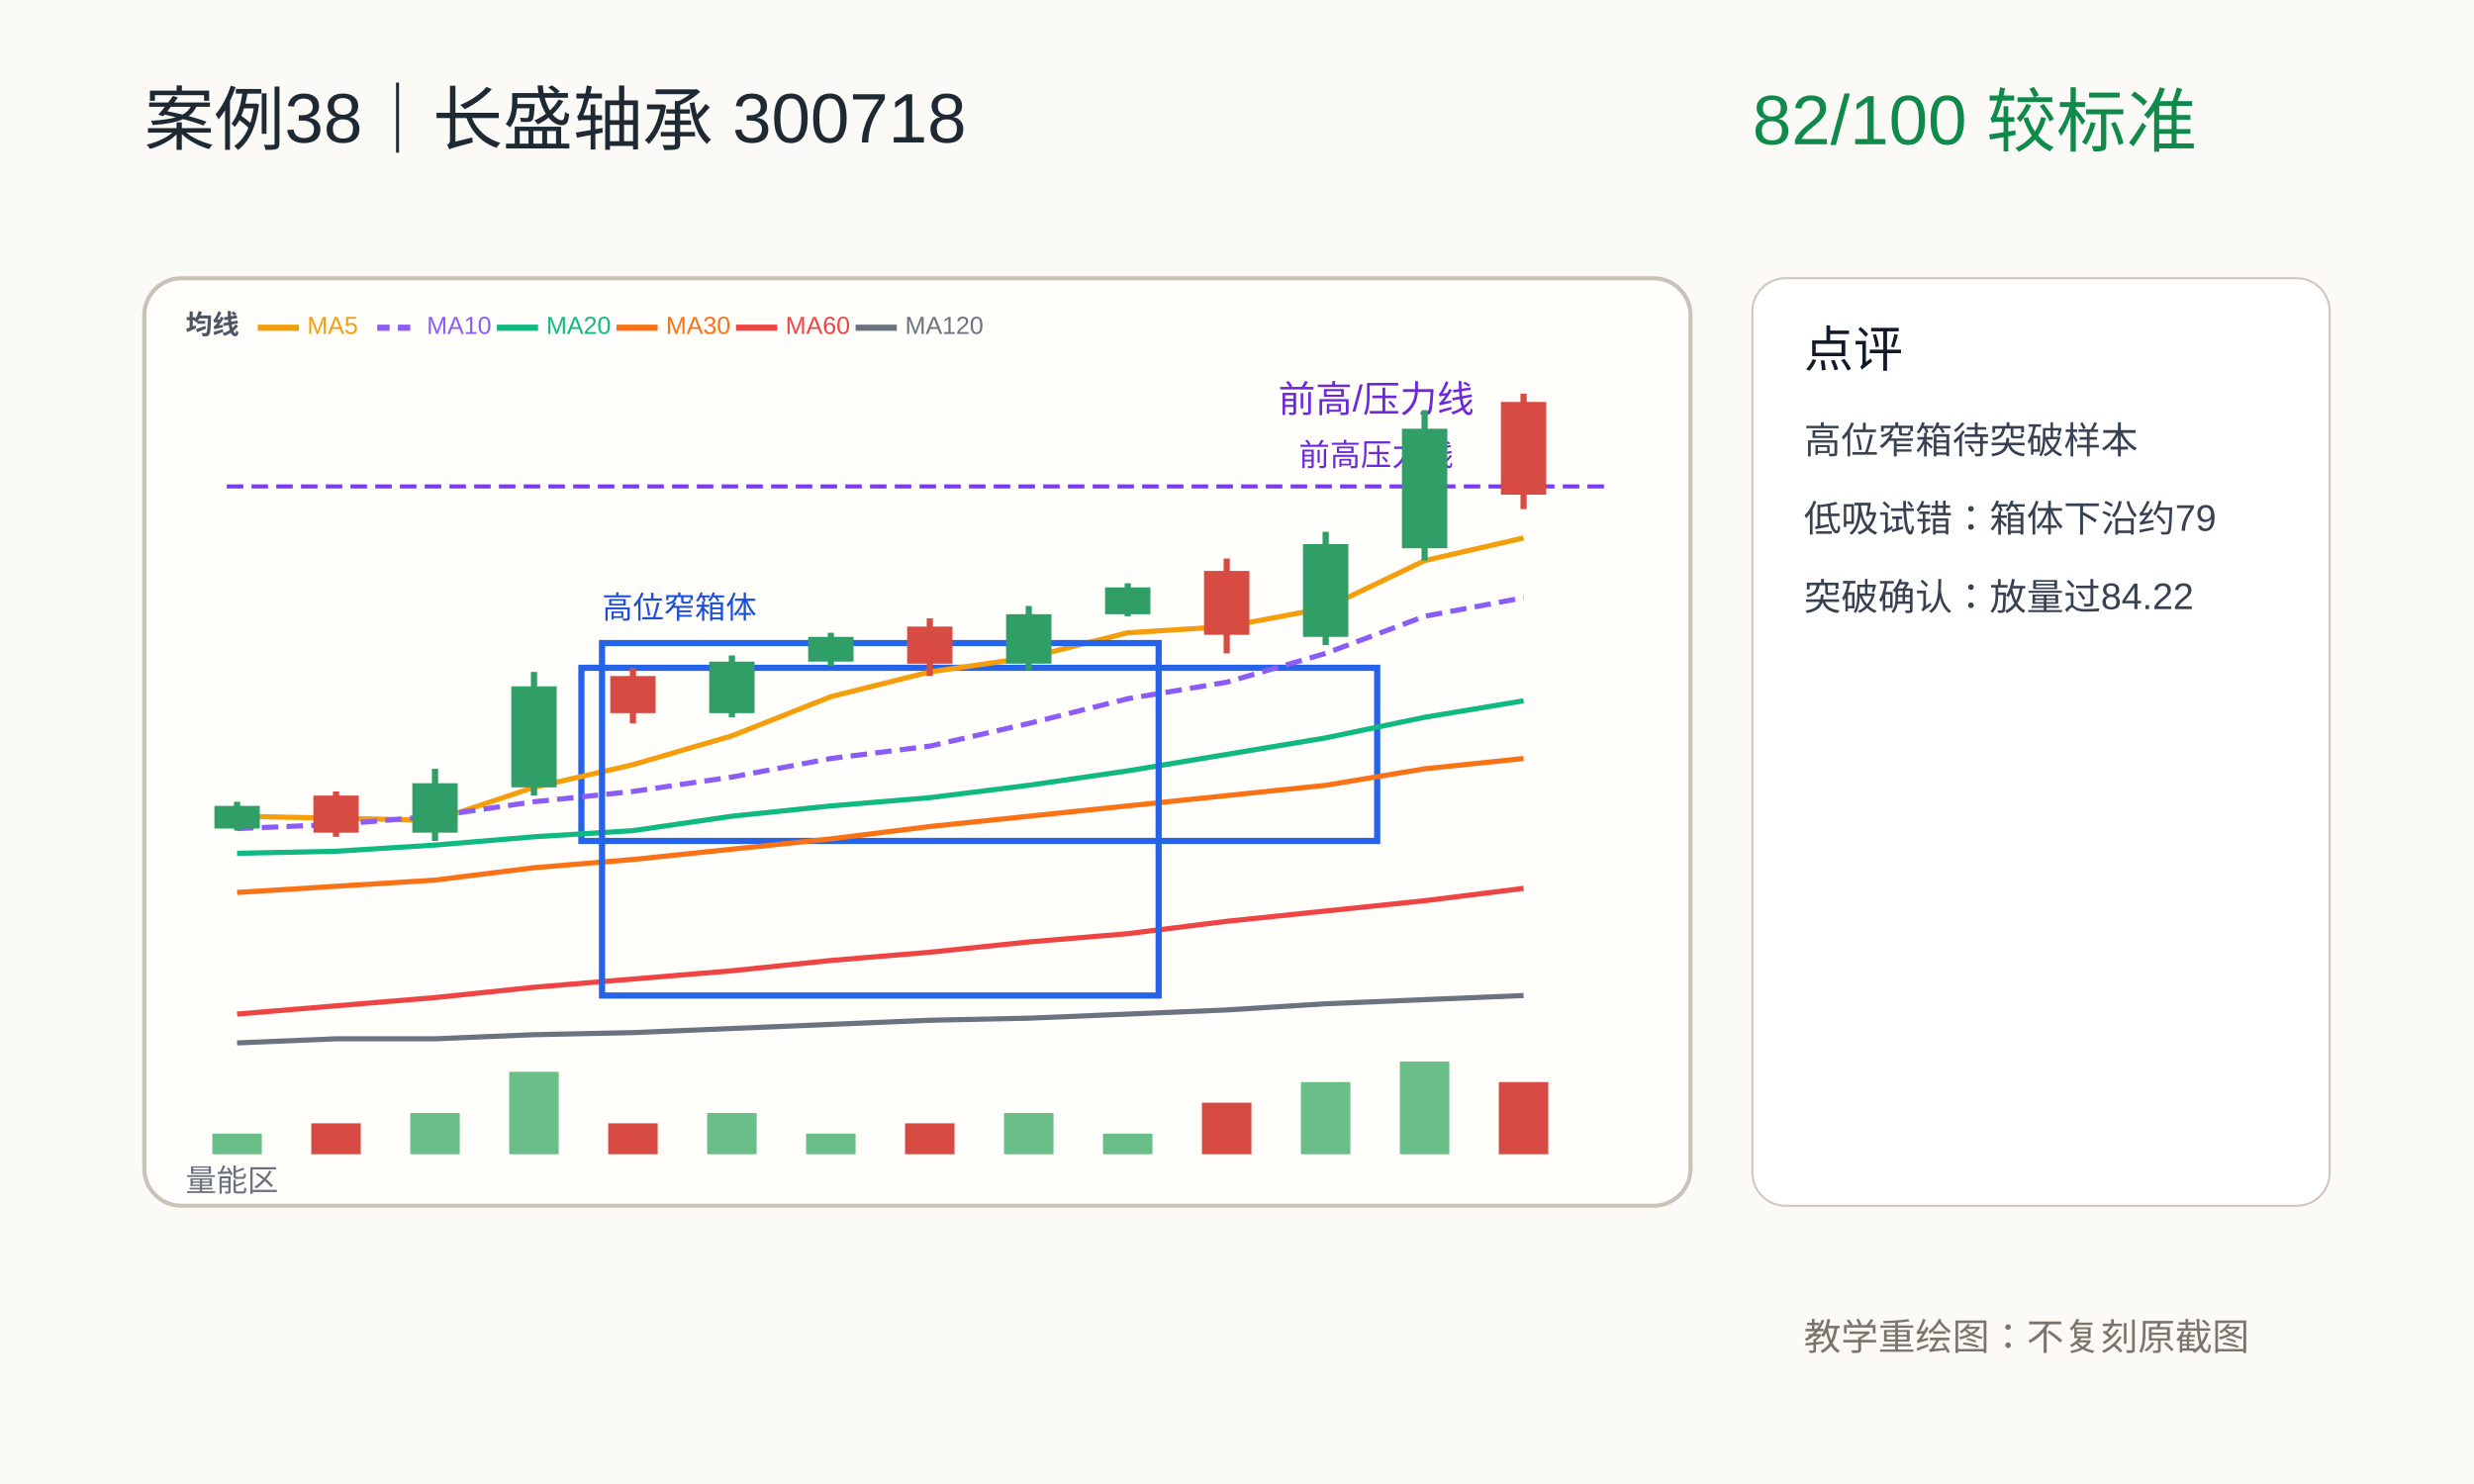
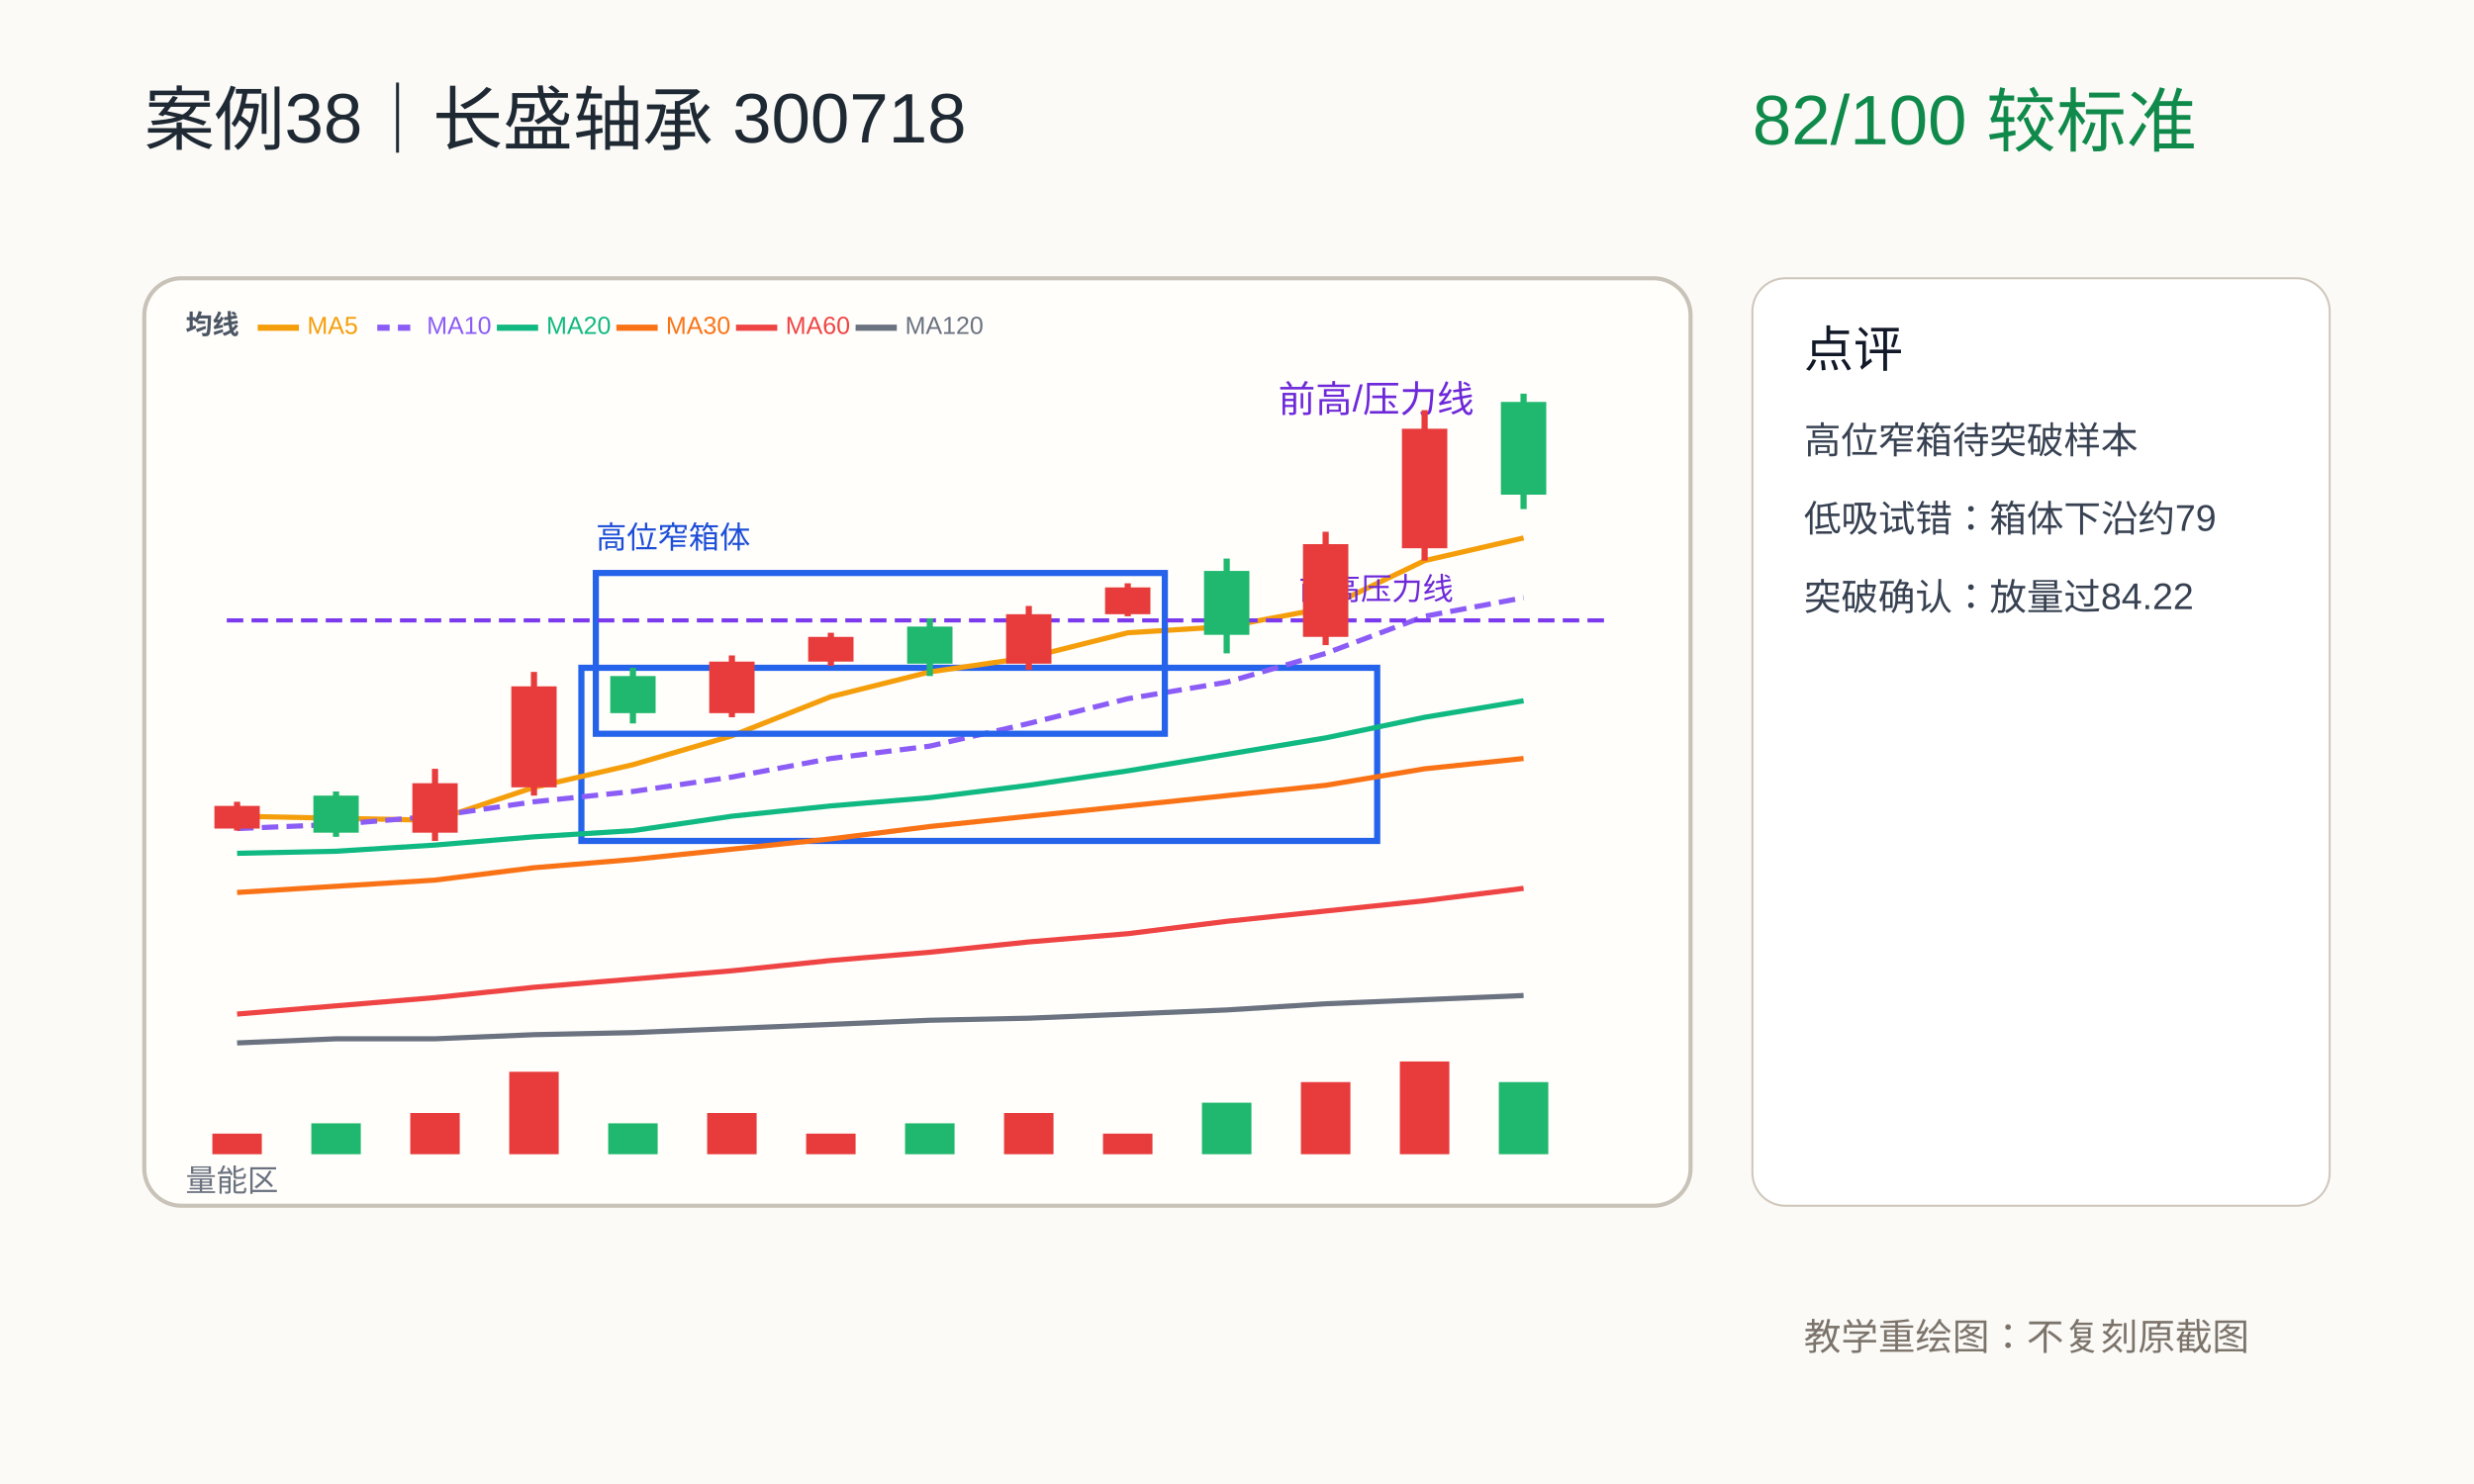
<svg xmlns="http://www.w3.org/2000/svg" width="1200" height="720" viewBox="0 0 1200 720">
  <rect width="1200" height="720" fill="#fbfaf7" />
  <rect x="70" y="135" width="750" height="450" rx="18" fill="#fffefb" stroke="#c9c2b8" stroke-width="2" />
  <text x="70" y="70" font-size="34" font-family="PingFang SC, Arial" fill="#1f2933">案例38｜长盛轴承 300718</text>
  <text x="850" y="70" font-size="34" font-family="PingFang SC, Arial" fill="#0f8a4b">82/100  较标准</text>
  <text x="620" y="200" font-size="18" font-family="PingFang SC, Arial" fill="#6d28d9">前高/压力线</text>
  <rect x="282" y="324" width="386" height="84" fill="none" stroke="#2563eb" stroke-width="3" />
  <text x="90" y="162" font-size="13" font-family="PingFang SC, Arial" fill="#4b5563" font-weight="bold">均线</text>
  <line x1="125" y1="159" x2="145" y2="159" stroke="#f59e0b" stroke-width="3" />
  <text x="149" y="162" font-size="12" font-family="PingFang SC, Arial" fill="#f59e0b">MA5</text>
  <line x1="183" y1="159" x2="203" y2="159" stroke="#8b5cf6" stroke-width="3" stroke-dasharray="6,4" />
  <text x="207" y="162" font-size="12" font-family="PingFang SC, Arial" fill="#8b5cf6">MA10</text>
  <line x1="241" y1="159" x2="261" y2="159" stroke="#10b981" stroke-width="3" />
  <text x="265" y="162" font-size="12" font-family="PingFang SC, Arial" fill="#10b981">MA20</text>
  <line x1="299" y1="159" x2="319" y2="159" stroke="#f97316" stroke-width="3" />
  <text x="323" y="162" font-size="12" font-family="PingFang SC, Arial" fill="#f97316">MA30</text>
  <line x1="357" y1="159" x2="377" y2="159" stroke="#ef4444" stroke-width="3" />
  <text x="381" y="162" font-size="12" font-family="PingFang SC, Arial" fill="#ef4444">MA60</text>
  <line x1="415" y1="159" x2="435" y2="159" stroke="#6b7280" stroke-width="3" />
  <text x="439" y="162" font-size="12" font-family="PingFang SC, Arial" fill="#6b7280">MA120</text>
  <polyline points="115,396 163,397 211,398 259,382 307,371 355,357 403,338 451,326 499,319 547,307 595,304 643,295 691,272 739,261" fill="none" stroke="#f59e0b" stroke-width="2.5" />
  <polyline points="115,402 163,400 211,396 259,389 307,384 355,377 403,368 451,362 499,351 547,339 595,331 643,317 691,299 739,290" fill="none" stroke="#8b5cf6" stroke-width="2.5" stroke-dasharray="8,4" />
  <polyline points="115,414 163,413 211,410 259,406 307,403 355,396 403,391 451,387 499,381 547,374 595,366 643,358 691,348 739,340" fill="none" stroke="#10b981" stroke-width="2.5" />
  <polyline points="115,433 163,430 211,427 259,421 307,417 355,412 403,407 451,401 499,396 547,391 595,386 643,381 691,373 739,368" fill="none" stroke="#f97316" stroke-width="2.5" />
  <polyline points="115,492 163,488 211,484 259,479 307,475 355,471 403,466 451,462 499,457 547,453 595,447 643,442 691,437 739,431" fill="none" stroke="#ef4444" stroke-width="2.5" />
  <polyline points="115,506 163,504 211,504 259,502 307,501 355,499 403,497 451,495 499,494 547,492 595,490 643,487 691,485 739,483" fill="none" stroke="#6b7280" stroke-width="2.5" />
-   <line x1="110" y1="236" x2="780" y2="236" stroke="#7c3aed" stroke-width="2" stroke-dasharray="8,4" />
-   <text x="630" y="226" font-size="15" font-family="PingFang SC, Arial" fill="#6d28d9">前高压力线</text>
-   <rect x="292" y="312" width="270" height="171" fill="none" stroke="#2563eb" stroke-width="3" />
-   <text x="292" y="300" font-size="15" font-family="PingFang SC, Arial" fill="#1d4ed8">高位窄箱体</text>
-   <line x1="115" y1="389" x2="115" y2="403" stroke="#2f9e67" stroke-width="3" />
-   <rect x="104" y="391" width="22" height="11" fill="#2f9e67" />
-   <line x1="163" y1="384" x2="163" y2="406" stroke="#d74b42" stroke-width="3" />
-   <rect x="152" y="386" width="22" height="18" fill="#d74b42" />
-   <line x1="211" y1="373" x2="211" y2="408" stroke="#2f9e67" stroke-width="3" />
-   <rect x="200" y="380" width="22" height="24" fill="#2f9e67" />
-   <line x1="259" y1="326" x2="259" y2="386" stroke="#2f9e67" stroke-width="3" />
-   <rect x="248" y="333" width="22" height="49" fill="#2f9e67" />
-   <line x1="307" y1="324" x2="307" y2="351" stroke="#d74b42" stroke-width="3" />
-   <rect x="296" y="328" width="22" height="18" fill="#d74b42" />
-   <line x1="355" y1="318" x2="355" y2="348" stroke="#2f9e67" stroke-width="3" />
-   <rect x="344" y="321" width="22" height="25" fill="#2f9e67" />
-   <line x1="403" y1="307" x2="403" y2="323" stroke="#2f9e67" stroke-width="3" />
-   <rect x="392" y="309" width="22" height="12" fill="#2f9e67" />
-   <line x1="451" y1="300" x2="451" y2="328" stroke="#d74b42" stroke-width="3" />
-   <rect x="440" y="304" width="22" height="18" fill="#d74b42" />
-   <line x1="499" y1="294" x2="499" y2="325" stroke="#2f9e67" stroke-width="3" />
-   <rect x="488" y="298" width="22" height="24" fill="#2f9e67" />
-   <line x1="547" y1="283" x2="547" y2="299" stroke="#2f9e67" stroke-width="3" />
-   <rect x="536" y="285" width="22" height="13" fill="#2f9e67" />
-   <line x1="595" y1="271" x2="595" y2="317" stroke="#d74b42" stroke-width="3" />
-   <rect x="584" y="277" width="22" height="31" fill="#d74b42" />
-   <line x1="643" y1="258" x2="643" y2="313" stroke="#2f9e67" stroke-width="3" />
-   <rect x="632" y="264" width="22" height="45" fill="#2f9e67" />
-   <line x1="691" y1="199" x2="691" y2="272" stroke="#2f9e67" stroke-width="3" />
-   <rect x="680" y="208" width="22" height="58" fill="#2f9e67" />
-   <line x1="739" y1="191" x2="739" y2="247" stroke="#d74b42" stroke-width="3" />
-   <rect x="728" y="195" width="22" height="45" fill="#d74b42" />
-   <rect x="103" y="550" width="24" height="10" fill="#6abf88" />
-   <rect x="151" y="545" width="24" height="15" fill="#d74b42" />
-   <rect x="199" y="540" width="24" height="20" fill="#6abf88" />
-   <rect x="247" y="520" width="24" height="40" fill="#6abf88" />
-   <rect x="295" y="545" width="24" height="15" fill="#d74b42" />
-   <rect x="343" y="540" width="24" height="20" fill="#6abf88" />
-   <rect x="391" y="550" width="24" height="10" fill="#6abf88" />
-   <rect x="439" y="545" width="24" height="15" fill="#d74b42" />
-   <rect x="487" y="540" width="24" height="20" fill="#6abf88" />
-   <rect x="535" y="550" width="24" height="10" fill="#6abf88" />
-   <rect x="583" y="535" width="24" height="25" fill="#d74b42" />
-   <rect x="631" y="525" width="24" height="35" fill="#6abf88" />
-   <rect x="679" y="515" width="24" height="45" fill="#6abf88" />
-   <rect x="727" y="525" width="24" height="35" fill="#d74b42" />
+   <rect x="289" y="278" width="276" height="78" fill="none" stroke="#2563eb" stroke-width="3" />
+   <text x="289" y="266" font-size="15" font-family="PingFang SC, Arial" fill="#1d4ed8">高位窄箱体</text>
+   <line x1="110" y1="301" x2="780" y2="301" stroke="#7c3aed" stroke-width="2" stroke-dasharray="8,4" />
+   <text x="630" y="291" font-size="15" font-family="PingFang SC, Arial" fill="#6d28d9">前高压力线</text>
+   <line x1="115" y1="389" x2="115" y2="403" stroke="#e83c3c" stroke-width="3" />
+   <rect x="104" y="391" width="22" height="11" fill="#e83c3c" />
+   <line x1="163" y1="384" x2="163" y2="406" stroke="#20b86e" stroke-width="3" />
+   <rect x="152" y="386" width="22" height="18" fill="#20b86e" />
+   <line x1="211" y1="373" x2="211" y2="408" stroke="#e83c3c" stroke-width="3" />
+   <rect x="200" y="380" width="22" height="24" fill="#e83c3c" />
+   <line x1="259" y1="326" x2="259" y2="386" stroke="#e83c3c" stroke-width="3" />
+   <rect x="248" y="333" width="22" height="49" fill="#e83c3c" />
+   <line x1="307" y1="324" x2="307" y2="351" stroke="#20b86e" stroke-width="3" />
+   <rect x="296" y="328" width="22" height="18" fill="#20b86e" />
+   <line x1="355" y1="318" x2="355" y2="348" stroke="#e83c3c" stroke-width="3" />
+   <rect x="344" y="321" width="22" height="25" fill="#e83c3c" />
+   <line x1="403" y1="307" x2="403" y2="323" stroke="#e83c3c" stroke-width="3" />
+   <rect x="392" y="309" width="22" height="12" fill="#e83c3c" />
+   <line x1="451" y1="300" x2="451" y2="328" stroke="#20b86e" stroke-width="3" />
+   <rect x="440" y="304" width="22" height="18" fill="#20b86e" />
+   <line x1="499" y1="294" x2="499" y2="325" stroke="#e83c3c" stroke-width="3" />
+   <rect x="488" y="298" width="22" height="24" fill="#e83c3c" />
+   <line x1="547" y1="283" x2="547" y2="299" stroke="#e83c3c" stroke-width="3" />
+   <rect x="536" y="285" width="22" height="13" fill="#e83c3c" />
+   <line x1="595" y1="271" x2="595" y2="317" stroke="#20b86e" stroke-width="3" />
+   <rect x="584" y="277" width="22" height="31" fill="#20b86e" />
+   <line x1="643" y1="258" x2="643" y2="313" stroke="#e83c3c" stroke-width="3" />
+   <rect x="632" y="264" width="22" height="45" fill="#e83c3c" />
+   <line x1="691" y1="199" x2="691" y2="272" stroke="#e83c3c" stroke-width="3" />
+   <rect x="680" y="208" width="22" height="58" fill="#e83c3c" />
+   <line x1="739" y1="191" x2="739" y2="247" stroke="#20b86e" stroke-width="3" />
+   <rect x="728" y="195" width="22" height="45" fill="#20b86e" />
+   <rect x="103" y="550" width="24" height="10" fill="#e83c3c" />
+   <rect x="151" y="545" width="24" height="15" fill="#20b86e" />
+   <rect x="199" y="540" width="24" height="20" fill="#e83c3c" />
+   <rect x="247" y="520" width="24" height="40" fill="#e83c3c" />
+   <rect x="295" y="545" width="24" height="15" fill="#20b86e" />
+   <rect x="343" y="540" width="24" height="20" fill="#e83c3c" />
+   <rect x="391" y="550" width="24" height="10" fill="#e83c3c" />
+   <rect x="439" y="545" width="24" height="15" fill="#20b86e" />
+   <rect x="487" y="540" width="24" height="20" fill="#e83c3c" />
+   <rect x="535" y="550" width="24" height="10" fill="#e83c3c" />
+   <rect x="583" y="535" width="24" height="25" fill="#20b86e" />
+   <rect x="631" y="525" width="24" height="35" fill="#e83c3c" />
+   <rect x="679" y="515" width="24" height="45" fill="#e83c3c" />
+   <rect x="727" y="525" width="24" height="35" fill="#20b86e" />
  <text x="90" y="578" font-size="15" font-family="PingFang SC, Arial" fill="#6b7280">量能区</text>
  <rect x="850" y="135" width="280" height="450" rx="16" fill="#ffffff" stroke="#d0c7bc" />
  <text x="875" y="178" font-size="24" font-family="PingFang SC, Arial" fill="#111827">点评</text>
  <text x="875" y="220" font-size="18" font-family="PingFang SC, Arial" fill="#374151">高位窄箱待突破样本</text>
  <text x="875" y="258" font-size="18" font-family="PingFang SC, Arial" fill="#374151">低吸试错：箱体下沿约79</text>
  <text x="875" y="296" font-size="18" font-family="PingFang SC, Arial" fill="#374151">突破确认：放量过84.22</text>
  <text x="875" y="655" font-size="18" font-family="PingFang SC, Arial" fill="#7c746b">教学重绘图：不复刻原截图</text>
</svg>
